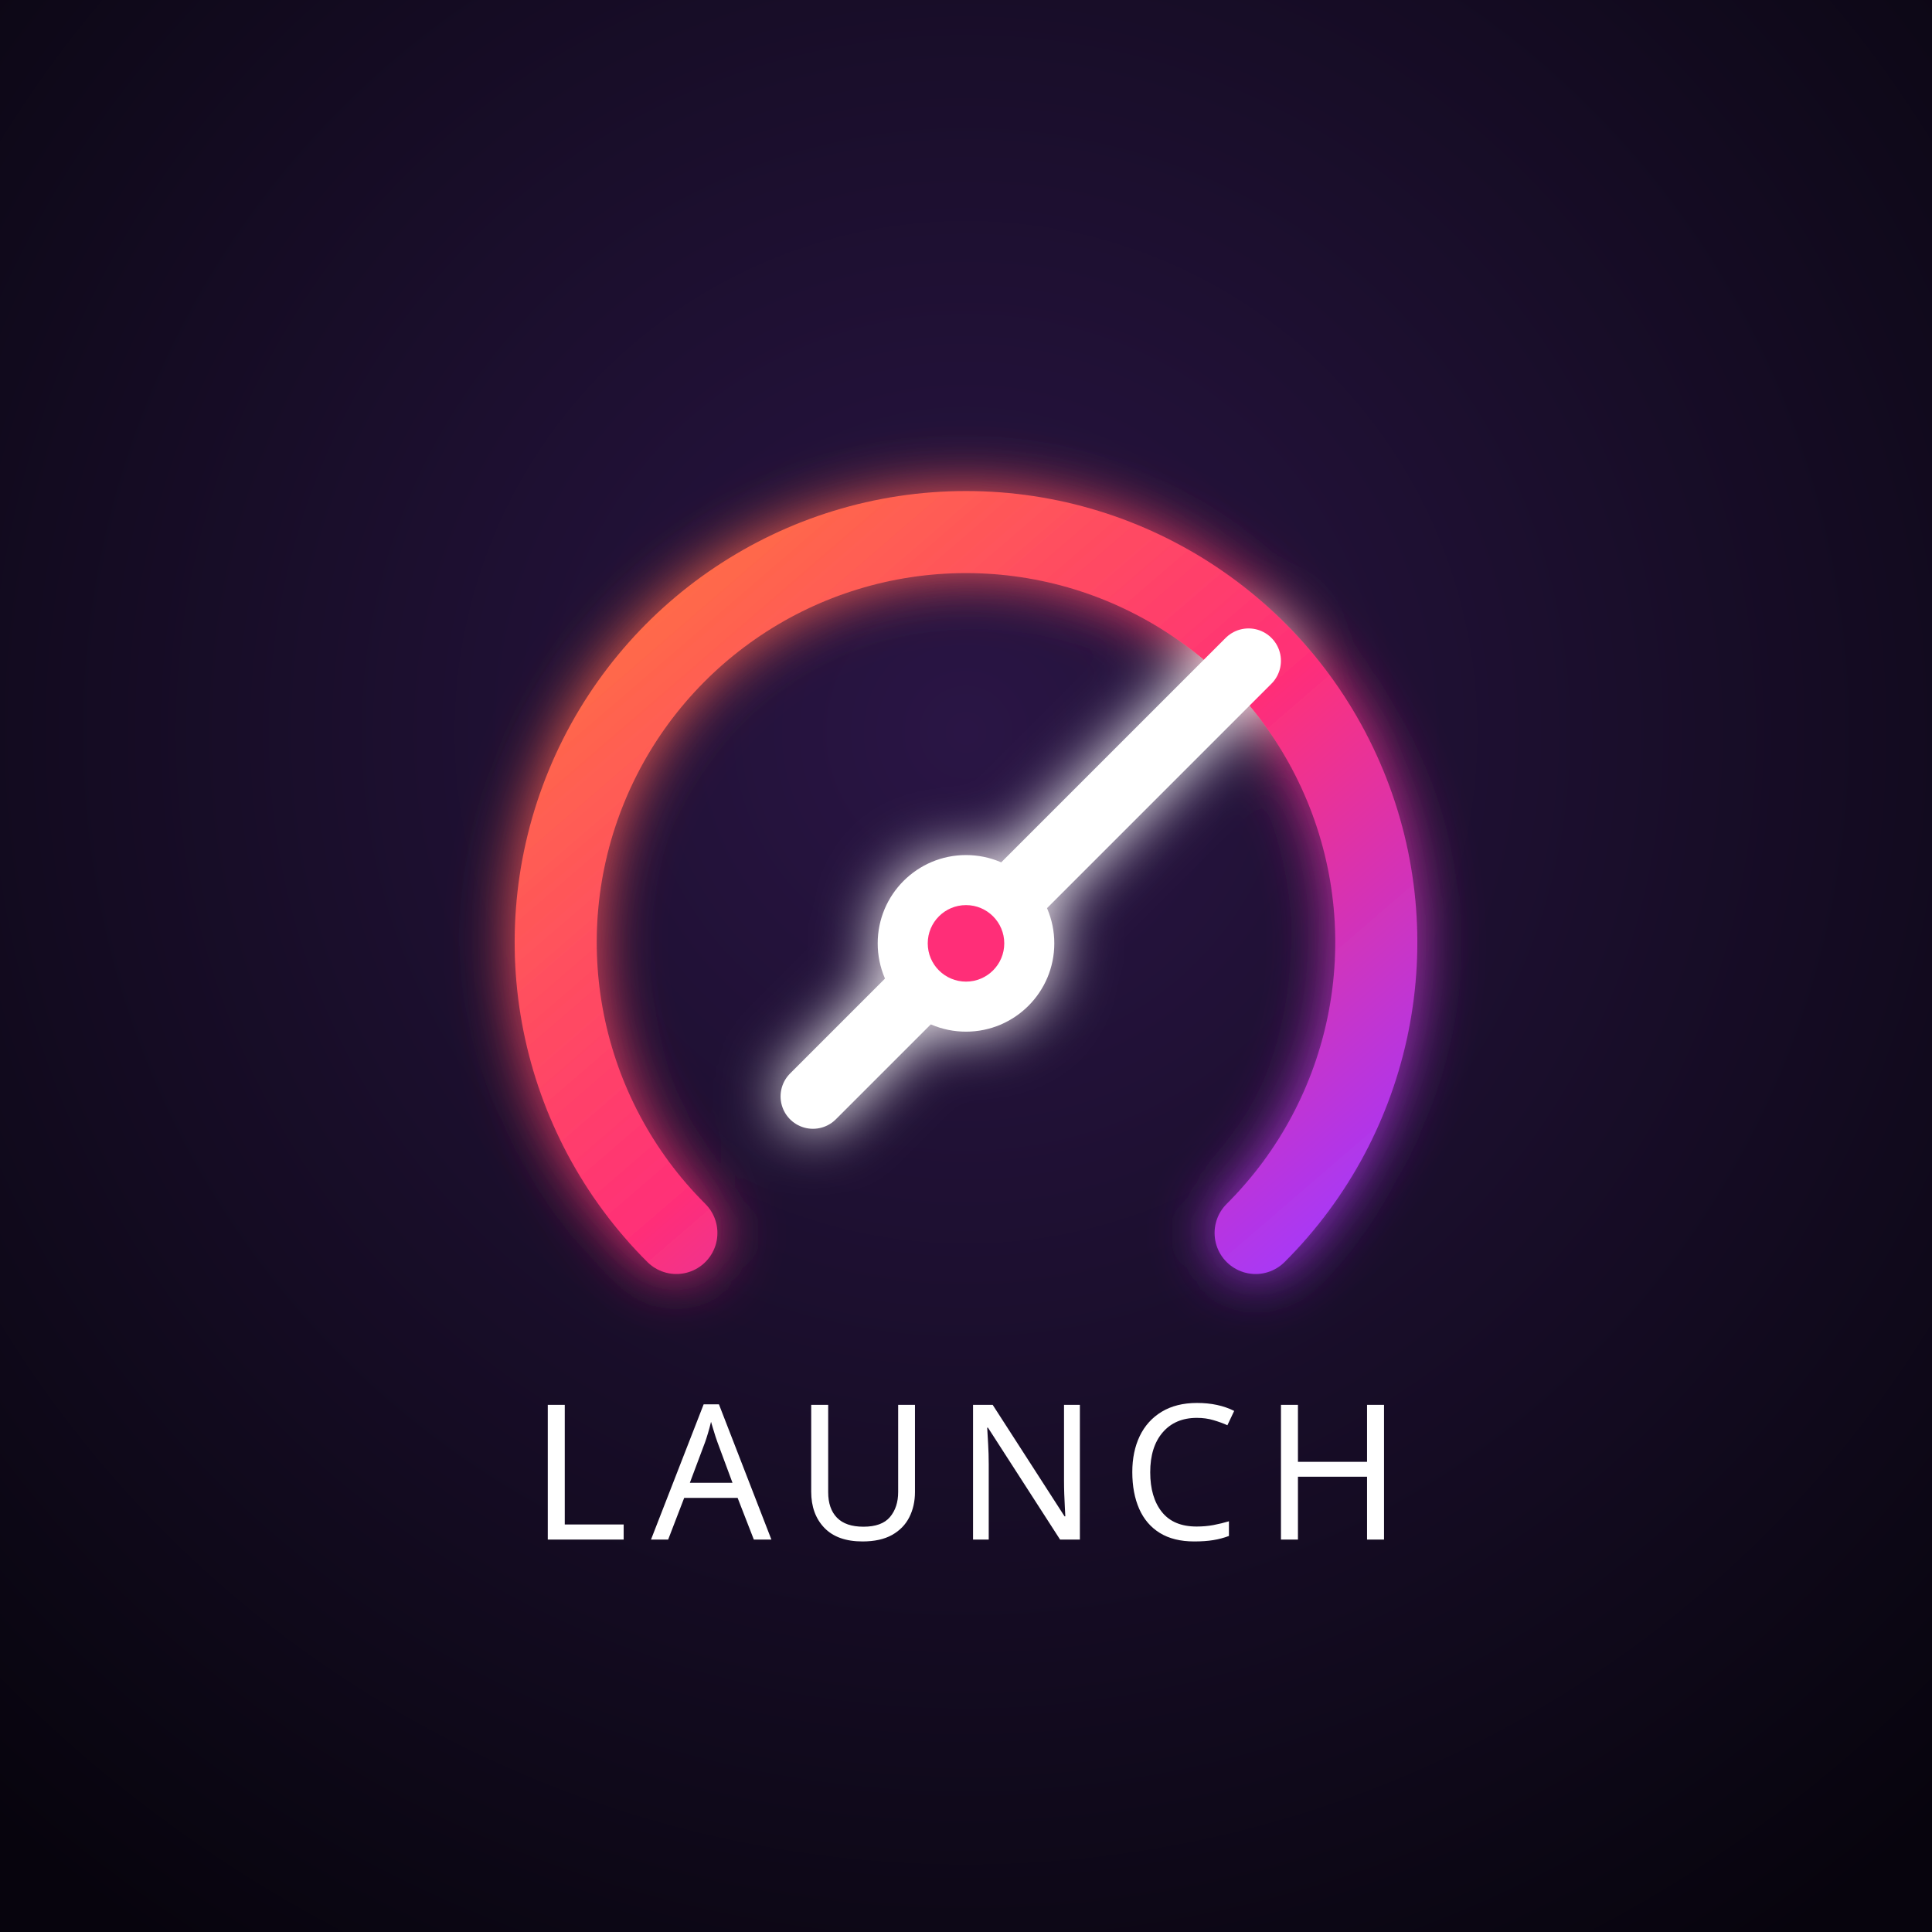
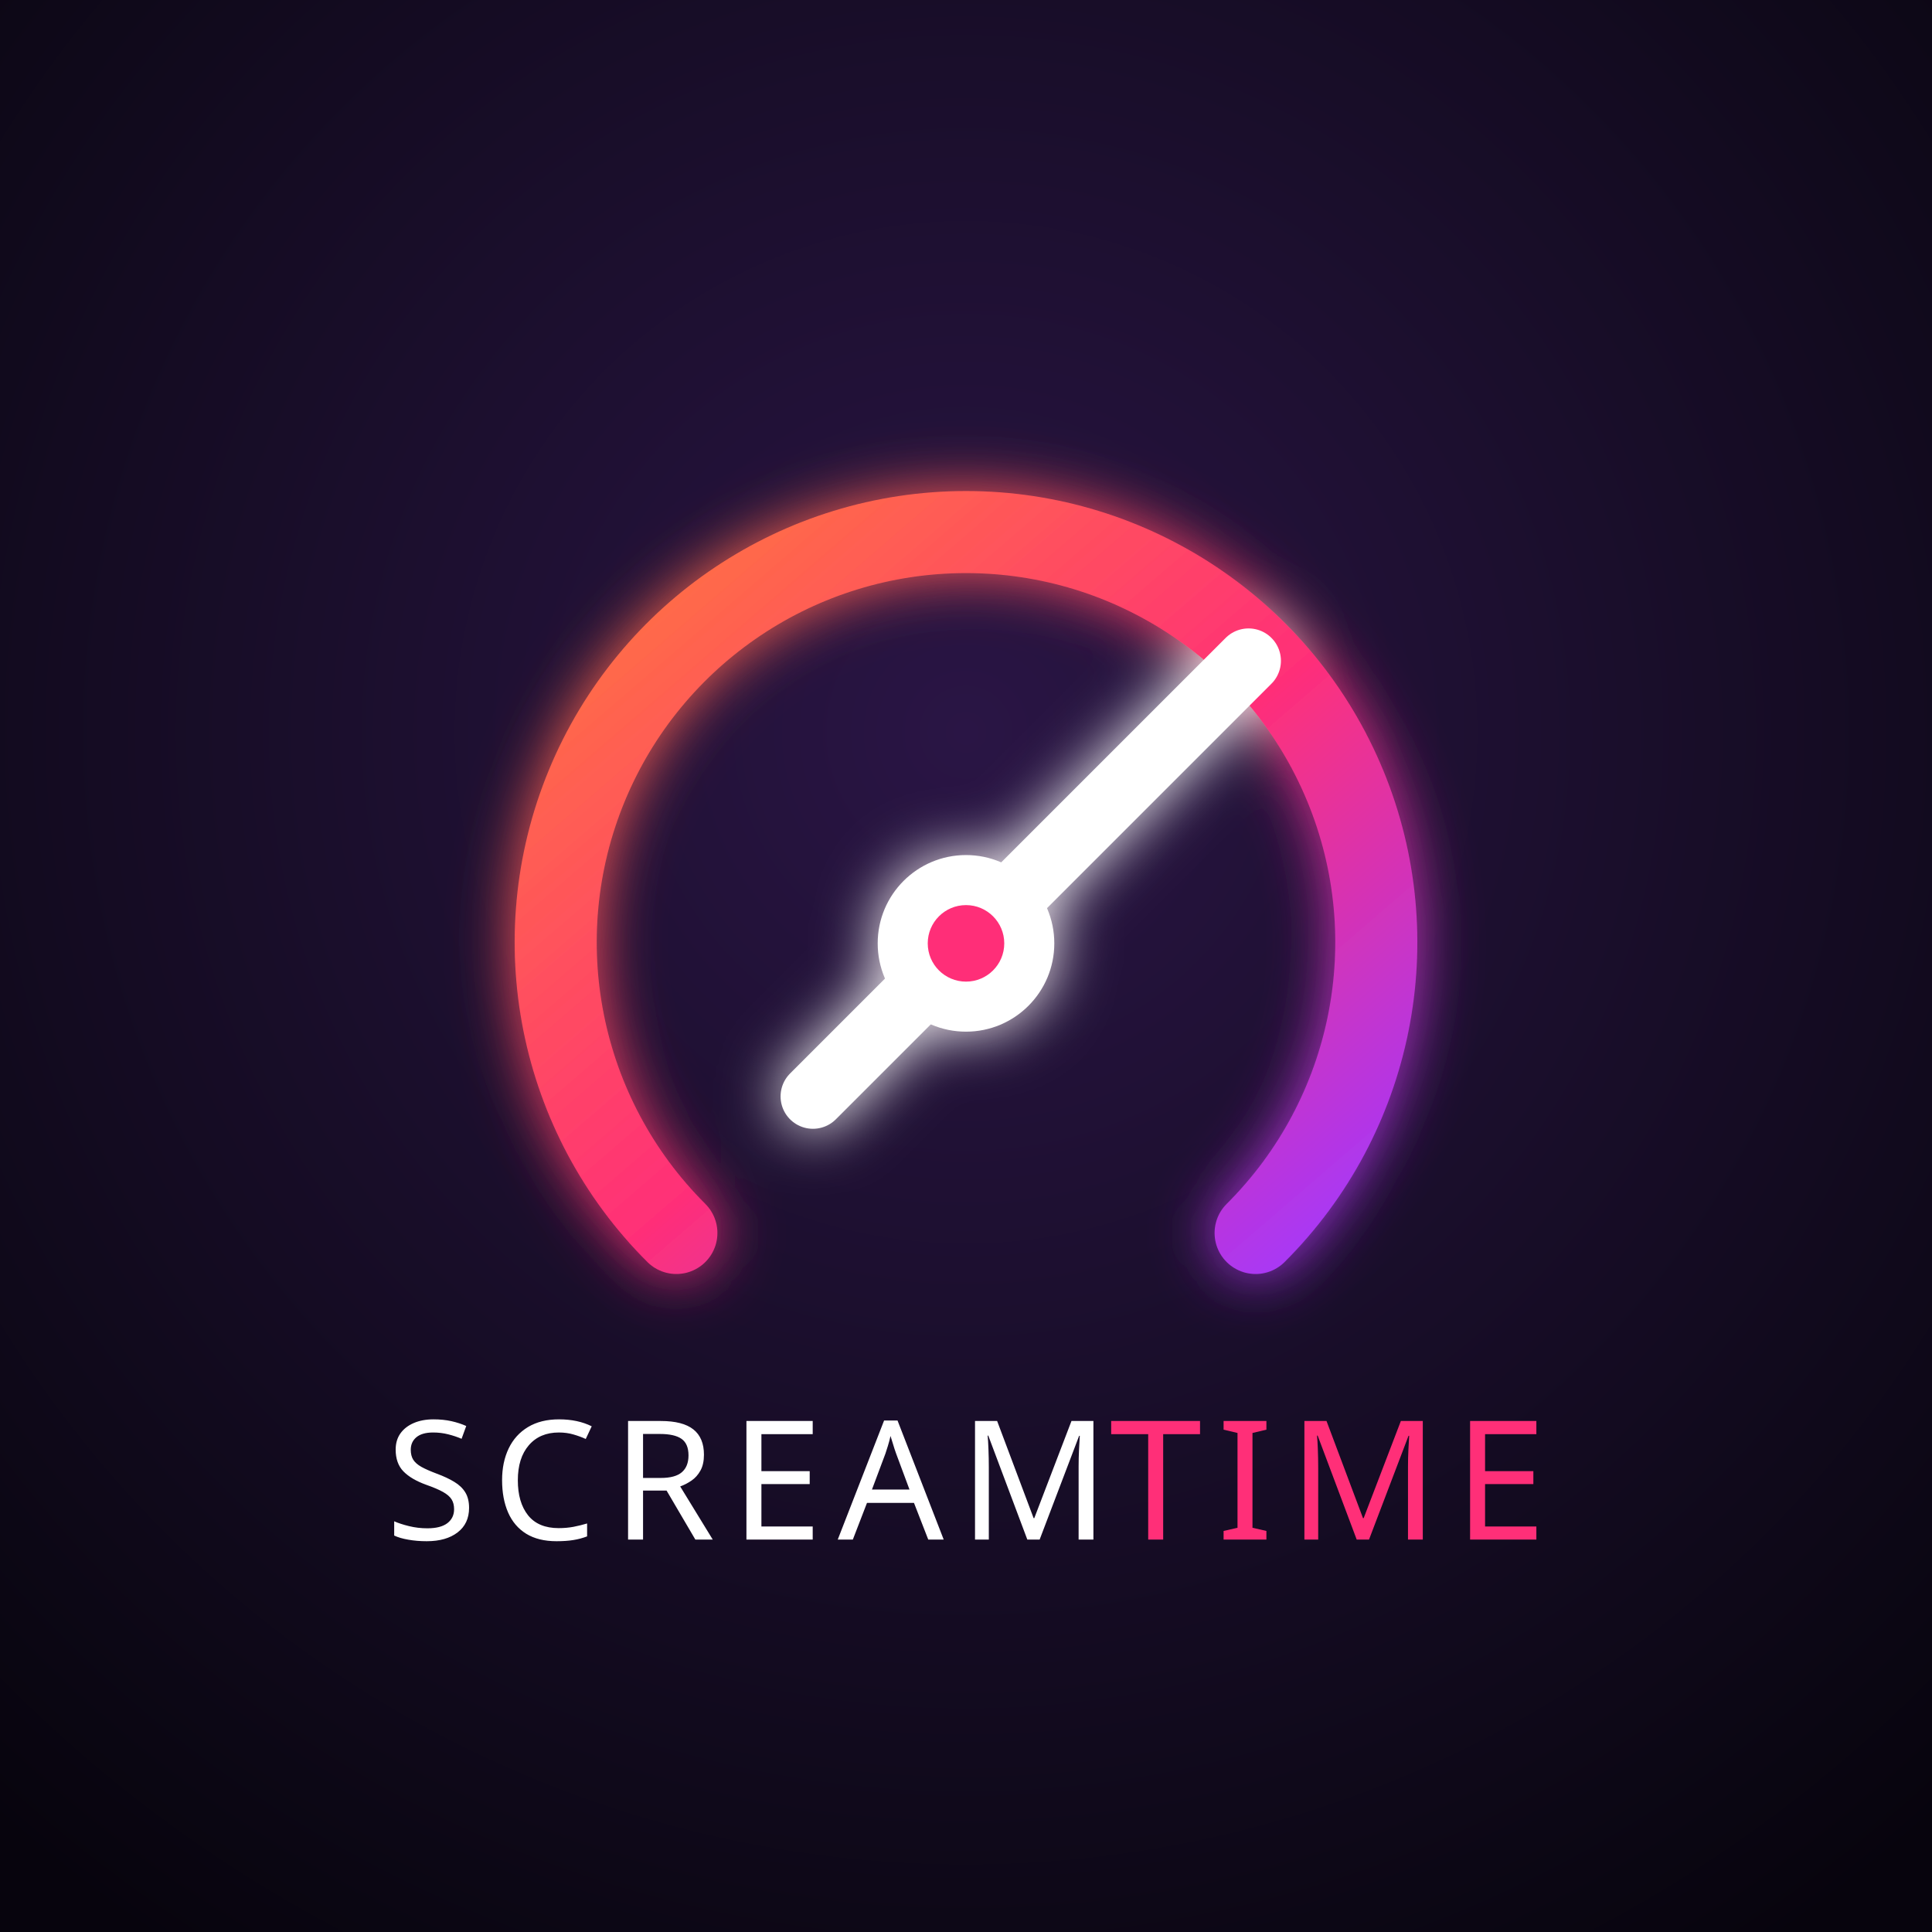
<svg xmlns="http://www.w3.org/2000/svg" viewBox="0 0 512 512" width="512" height="512">
  <defs>
    <linearGradient id="f" x1="0" y1="0" x2="1" y2="1">
      <stop offset="0" stop-color="#ff7a3d" />
      <stop offset=".55" stop-color="#ff2f78" />
      <stop offset="1" stop-color="#a238ff" />
    </linearGradient>
    <radialGradient id="bg" cx=".5" cy=".38" r=".75">
      <stop offset="0" stop-color="#2a1545" />
      <stop offset=".7" stop-color="#110a1d" />
      <stop offset="1" stop-color="#07040d" />
    </radialGradient>
    <filter id="gl" x="-30%" y="-30%" width="160%" height="160%">
      <feGaussianBlur stdDeviation="10" result="b" />
      <feMerge>
        <feMergeNode in="b" />
        <feMergeNode in="SourceGraphic" />
      </feMerge>
    </filter>
  </defs>
  <rect width="512" height="512" fill="url(#bg)" />
  <g transform="translate(256 250) scale(.78)" filter="url(#gl)">
    <path d="M-120 120A170 170 0 1 1 120 120" fill="none" stroke="url(#f)" stroke-width="34" stroke-linecap="round" transform="scale(.82)" />
    <path d="M-52 52L96 -96" stroke="#fff" stroke-width="22" stroke-linecap="round" />
    <circle r="30" fill="#fff" />
    <circle r="13" fill="#ff2f78" />
  </g>
-   <text x="256" y="408" text-anchor="middle" font-family="Impact, 'Arial Narrow', sans-serif" font-size="50" letter-spacing="6" fill="#fff">LAUNCH</text>
+   <text x="256" y="408" text-anchor="middle" font-family="Impact, 'Arial Narrow', sans-serif" font-size="44" letter-spacing="4" fill="#fff">SCREAM<tspan fill="#ff2f78">TIME</tspan>
+   </text>
</svg>
